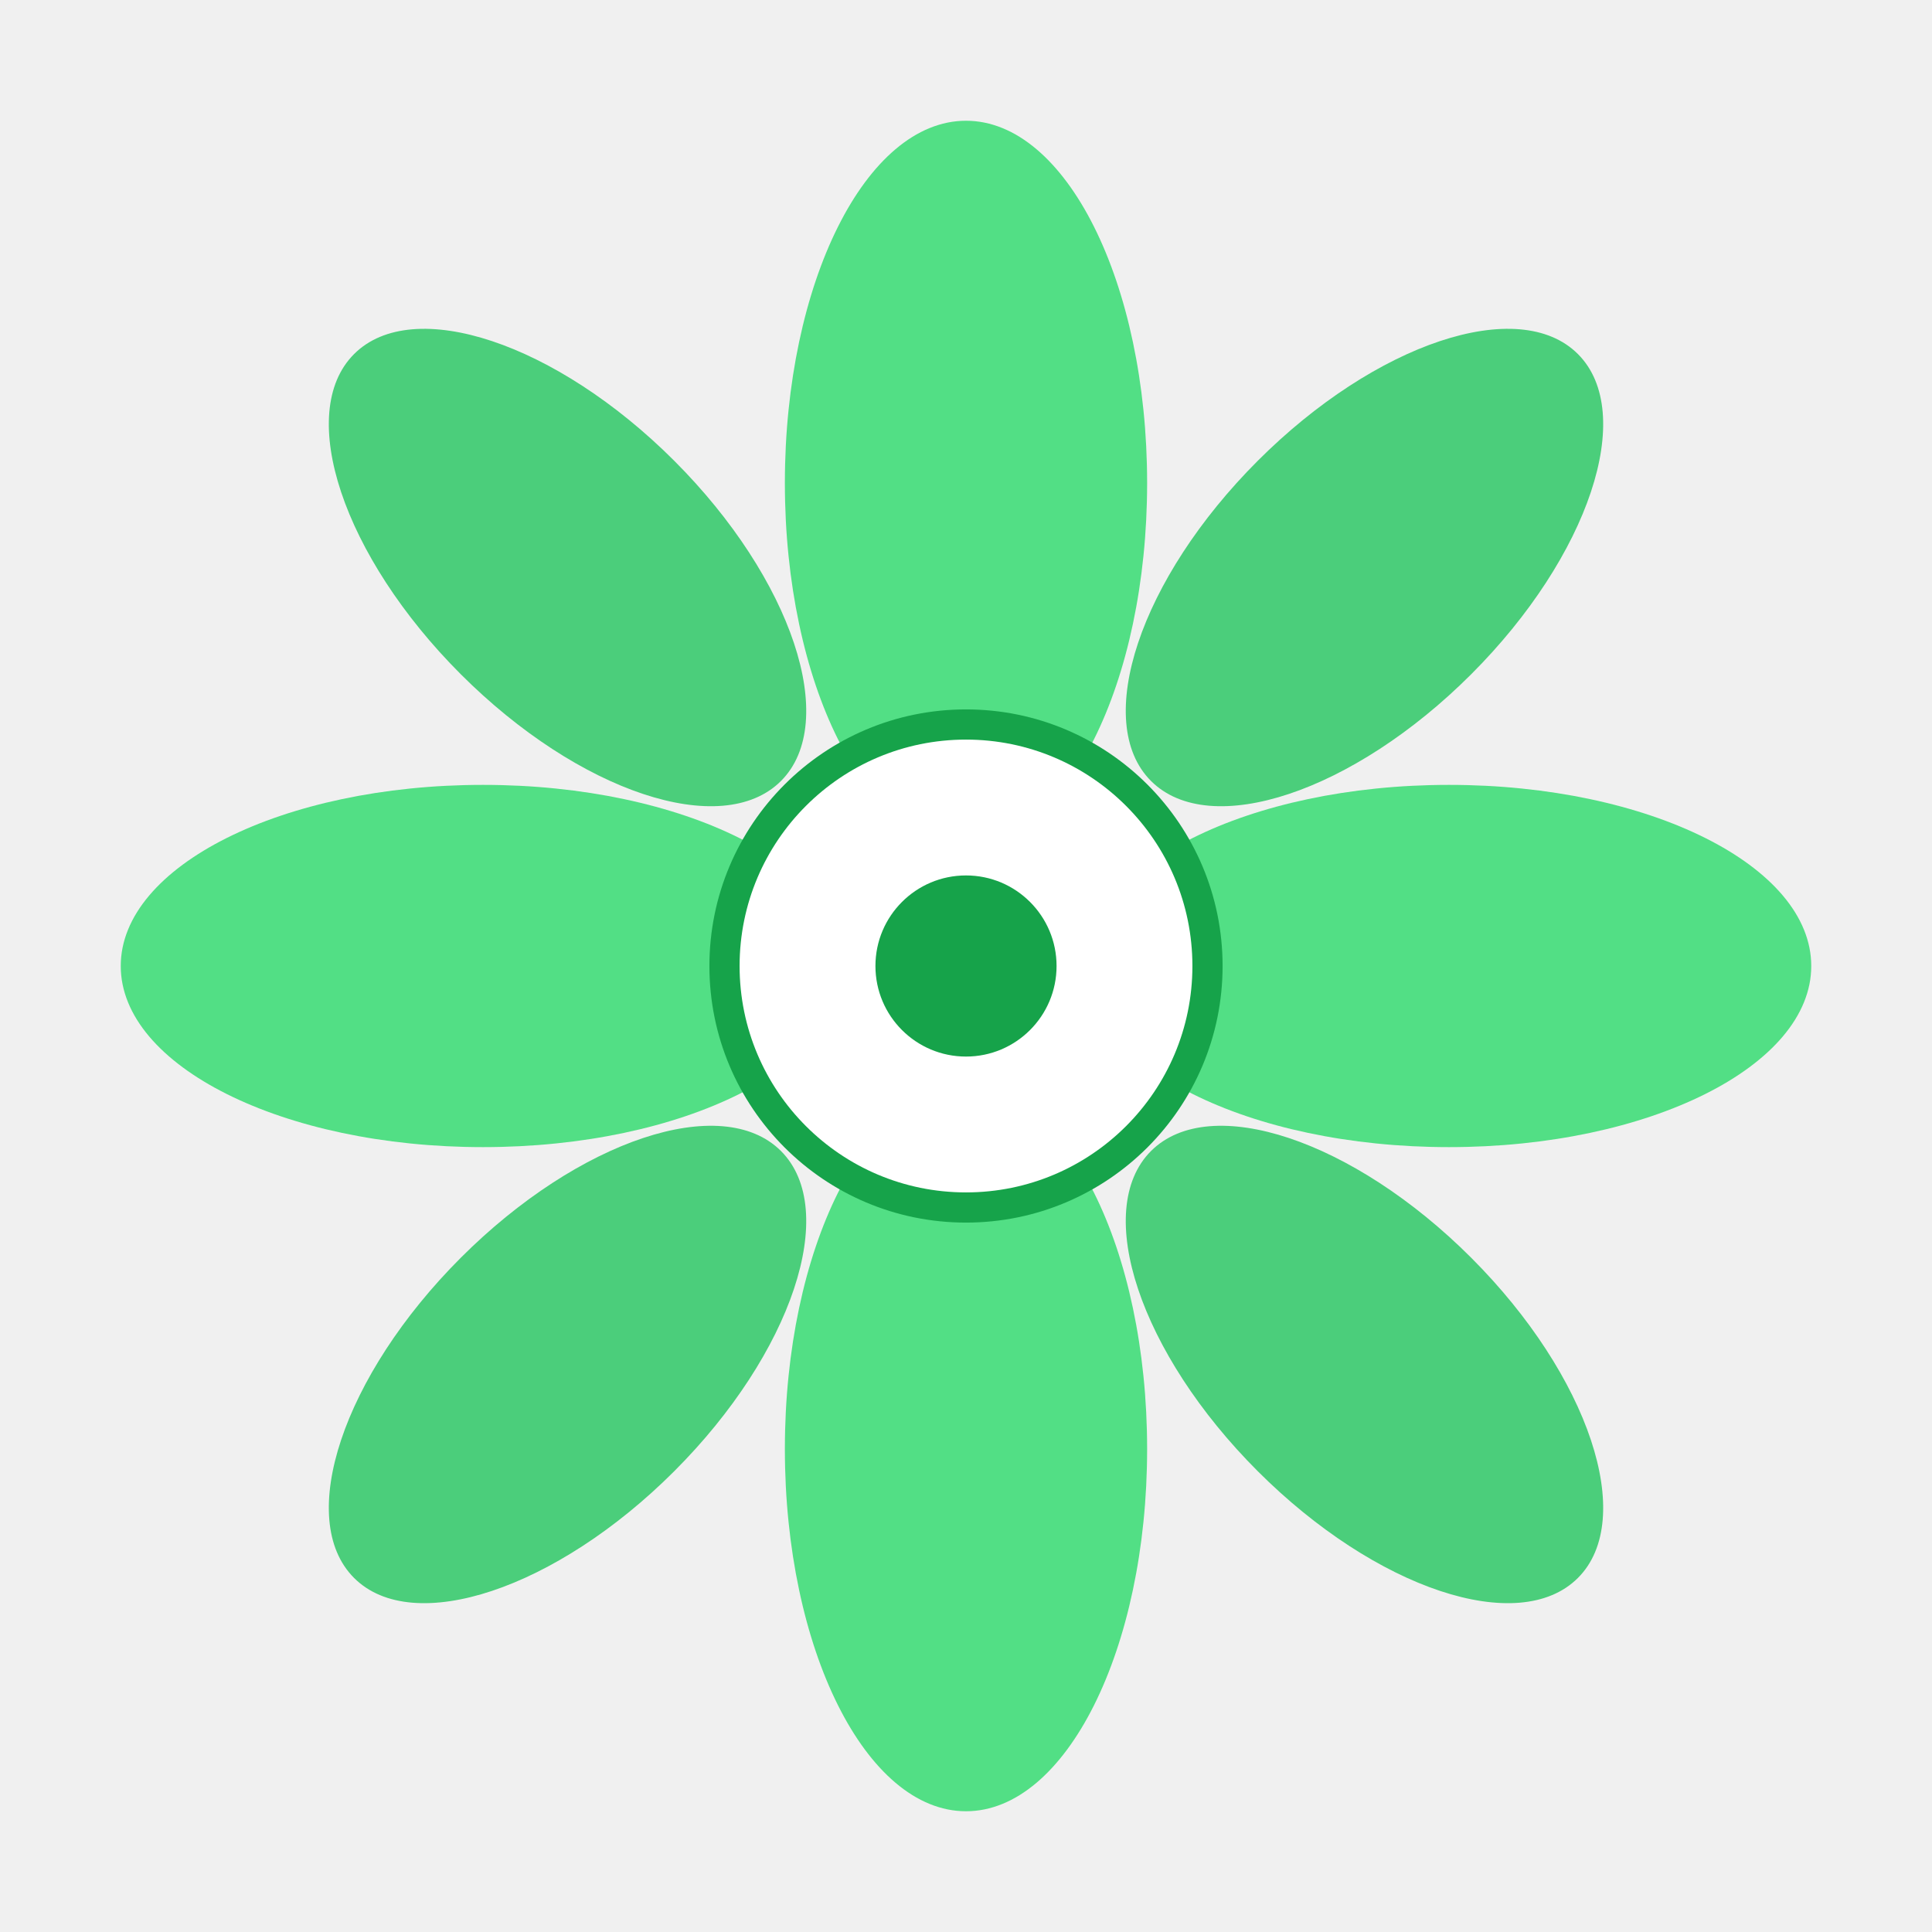
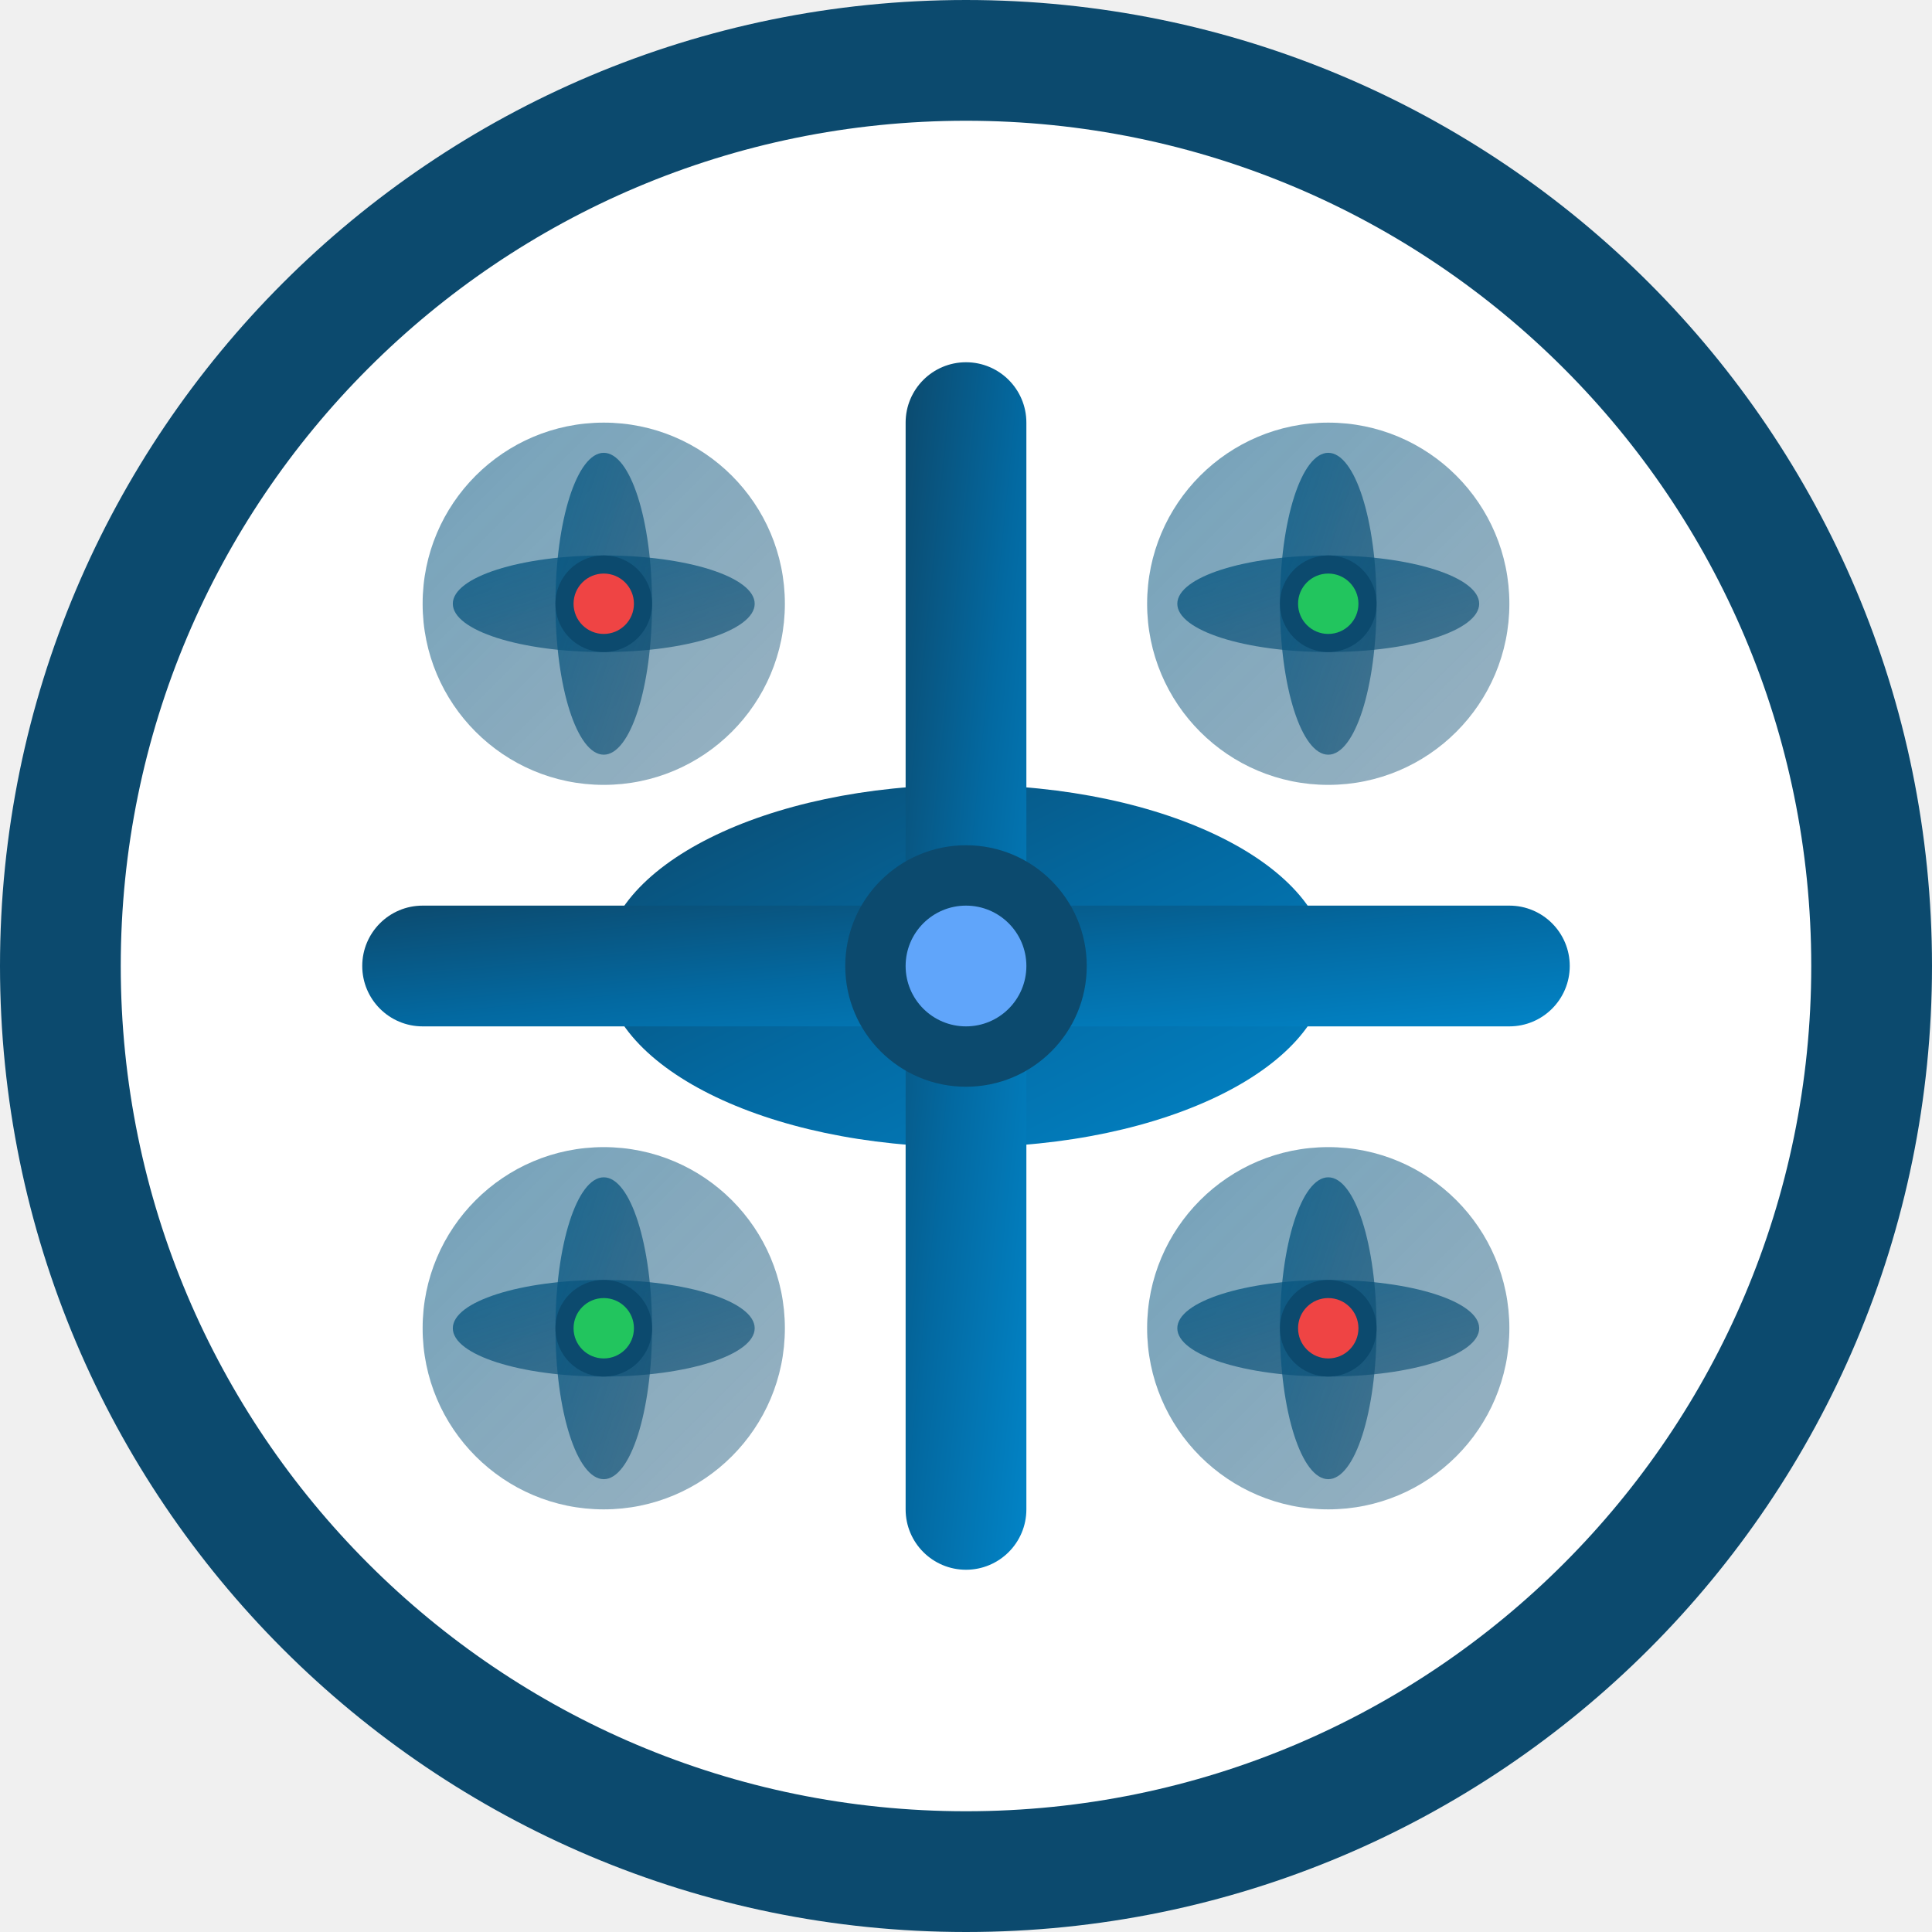
<svg xmlns="http://www.w3.org/2000/svg" viewBox="0 0 32 32" width="32" height="32">
  <defs>
+     <linearGradient id="droneBodyGradAnim" x1="0%" y1="0%" x2="100%" y2="100%">
+       <stop offset="0%" style="stop-color:#0c4a6e;stop-opacity:1" />
+       <stop offset="50%" style="stop-color:#0369a1;stop-opacity:1" />
+       <stop offset="100%" style="stop-color:#0284c7;stop-opacity:1" />
+     </linearGradient>
+     <linearGradient id="propGradAnim" x1="0%" y1="0%" x2="100%" y2="100%">
+       <stop offset="0%" style="stop-color:#075985;stop-opacity:0.8" />
+       <stop offset="100%" style="stop-color:#0c4a6e;stop-opacity:0.6" />
+     </linearGradient>
    <style>
-       .flower-group {
-         transform-origin: 16px 16px;
-         animation: spin 4s linear infinite;
+       .propeller-1, .propeller-4 {
+         animation: rotate-fast 0.2s linear infinite;
+         transform-origin: center;
      }
-       @keyframes spin {
-         0% { transform: rotate(0deg); }
-         25% { transform: rotate(90deg); }
-         50% { transform: rotate(180deg); }
-         75% { transform: rotate(270deg); }
-         100% { transform: rotate(360deg); }
+       .propeller-2, .propeller-3 {
+         animation: rotate-fast-reverse 0.2s linear infinite;
+         transform-origin: center;
      }
-       .petal {
-         fill: #4ade80;
-         opacity: 0.95;
+       .led-blink {
+         animation: blink 1s ease-in-out infinite;
      }
-       .petal-accent {
-         fill: #22c55e;
-         opacity: 0.8;
+       
+       @keyframes rotate-fast {
+         from { transform: rotate(0deg); }
+         to { transform: rotate(360deg); }
      }
-       .center {
-         fill: #ffffff;
-         stroke: #16a34a;
-         stroke-width: 0.5;
+       
+       @keyframes rotate-fast-reverse {
+         from { transform: rotate(0deg); }
+         to { transform: rotate(-360deg); }
      }
-       .center-dot {
-         fill: #16a34a;
+       
+       @keyframes blink {
+         0%, 100% { opacity: 1; }
+         50% { opacity: 0.3; }
      }
+       
      @media (prefers-reduced-motion: reduce) {
-         .flower-group {
+         .propeller-1, .propeller-2, .propeller-3, .propeller-4 {
+           animation: none;
+         }
+         .led-blink {
          animation: none;
        }
      }
    </style>
  </defs>
-   <g class="flower-group">
-     <ellipse class="petal" cx="16" cy="8" rx="3" ry="6" />
-     <ellipse class="petal" cx="24" cy="16" rx="6" ry="3" />
-     <ellipse class="petal" cx="16" cy="24" rx="3" ry="6" />
-     <ellipse class="petal" cx="8" cy="16" rx="6" ry="3" />
-     <ellipse class="petal-accent" cx="22.6" cy="9.4" rx="2.5" ry="5" transform="rotate(45 22.6 9.4)" />
-     <ellipse class="petal-accent" cx="22.6" cy="22.6" rx="2.5" ry="5" transform="rotate(135 22.6 22.6)" />
-     <ellipse class="petal-accent" cx="9.4" cy="22.6" rx="2.5" ry="5" transform="rotate(225 9.4 22.6)" />
-     <ellipse class="petal-accent" cx="9.4" cy="9.4" rx="2.5" ry="5" transform="rotate(315 9.4 9.4)" />
-     <circle class="center" cx="16" cy="16" r="4" />
-     <circle class="center-dot" cx="16" cy="16" r="1.5" />
+   <circle cx="16" cy="16" r="15" fill="#ffffff" stroke="#0c4a6e" stroke-width="2" />
+   <ellipse cx="16" cy="16" rx="6" ry="3" fill="url(#droneBodyGradAnim)" />
+   <rect x="6" y="15" width="20" height="2" rx="1" fill="url(#droneBodyGradAnim)" />
+   <rect x="15" y="6" width="2" height="20" rx="1" fill="url(#droneBodyGradAnim)" />
+   <g class="propeller-1" style="transform-origin: 10px 10px;">
+     <circle cx="10" cy="10" r="3" fill="url(#propGradAnim)" opacity="0.7" />
+     <ellipse cx="10" cy="10" rx="2.5" ry="0.8" fill="url(#propGradAnim)" />
+     <ellipse cx="10" cy="10" rx="0.8" ry="2.5" fill="url(#propGradAnim)" />
+     <circle cx="10" cy="10" r="0.8" fill="#0c4a6e" />
  </g>
+   <g class="propeller-2" style="transform-origin: 22px 10px;">
+     <circle cx="22" cy="10" r="3" fill="url(#propGradAnim)" opacity="0.7" />
+     <ellipse cx="22" cy="10" rx="2.5" ry="0.8" fill="url(#propGradAnim)" />
+     <ellipse cx="22" cy="10" rx="0.8" ry="2.5" fill="url(#propGradAnim)" />
+     <circle cx="22" cy="10" r="0.8" fill="#0c4a6e" />
+   </g>
+   <g class="propeller-3" style="transform-origin: 10px 22px;">
+     <circle cx="10" cy="22" r="3" fill="url(#propGradAnim)" opacity="0.7" />
+     <ellipse cx="10" cy="22" rx="2.5" ry="0.8" fill="url(#propGradAnim)" />
+     <ellipse cx="10" cy="22" rx="0.8" ry="2.5" fill="url(#propGradAnim)" />
+     <circle cx="10" cy="22" r="0.8" fill="#0c4a6e" />
+   </g>
+   <g class="propeller-4" style="transform-origin: 22px 22px;">
+     <circle cx="22" cy="22" r="3" fill="url(#propGradAnim)" opacity="0.7" />
+     <ellipse cx="22" cy="22" rx="2.5" ry="0.8" fill="url(#propGradAnim)" />
+     <ellipse cx="22" cy="22" rx="0.8" ry="2.5" fill="url(#propGradAnim)" />
+     <circle cx="22" cy="22" r="0.8" fill="#0c4a6e" />
+   </g>
+   <circle cx="16" cy="16" r="2" fill="#0c4a6e" />
+   <circle cx="16" cy="16" r="1" fill="#60a5fa" />
+   <circle cx="10" cy="10" r="0.5" fill="#ef4444" class="led-blink" />
+   <circle cx="22" cy="10" r="0.5" fill="#22c55e" class="led-blink" />
+   <circle cx="10" cy="22" r="0.5" fill="#22c55e" class="led-blink" />
+   <circle cx="22" cy="22" r="0.5" fill="#ef4444" class="led-blink" />
</svg>
